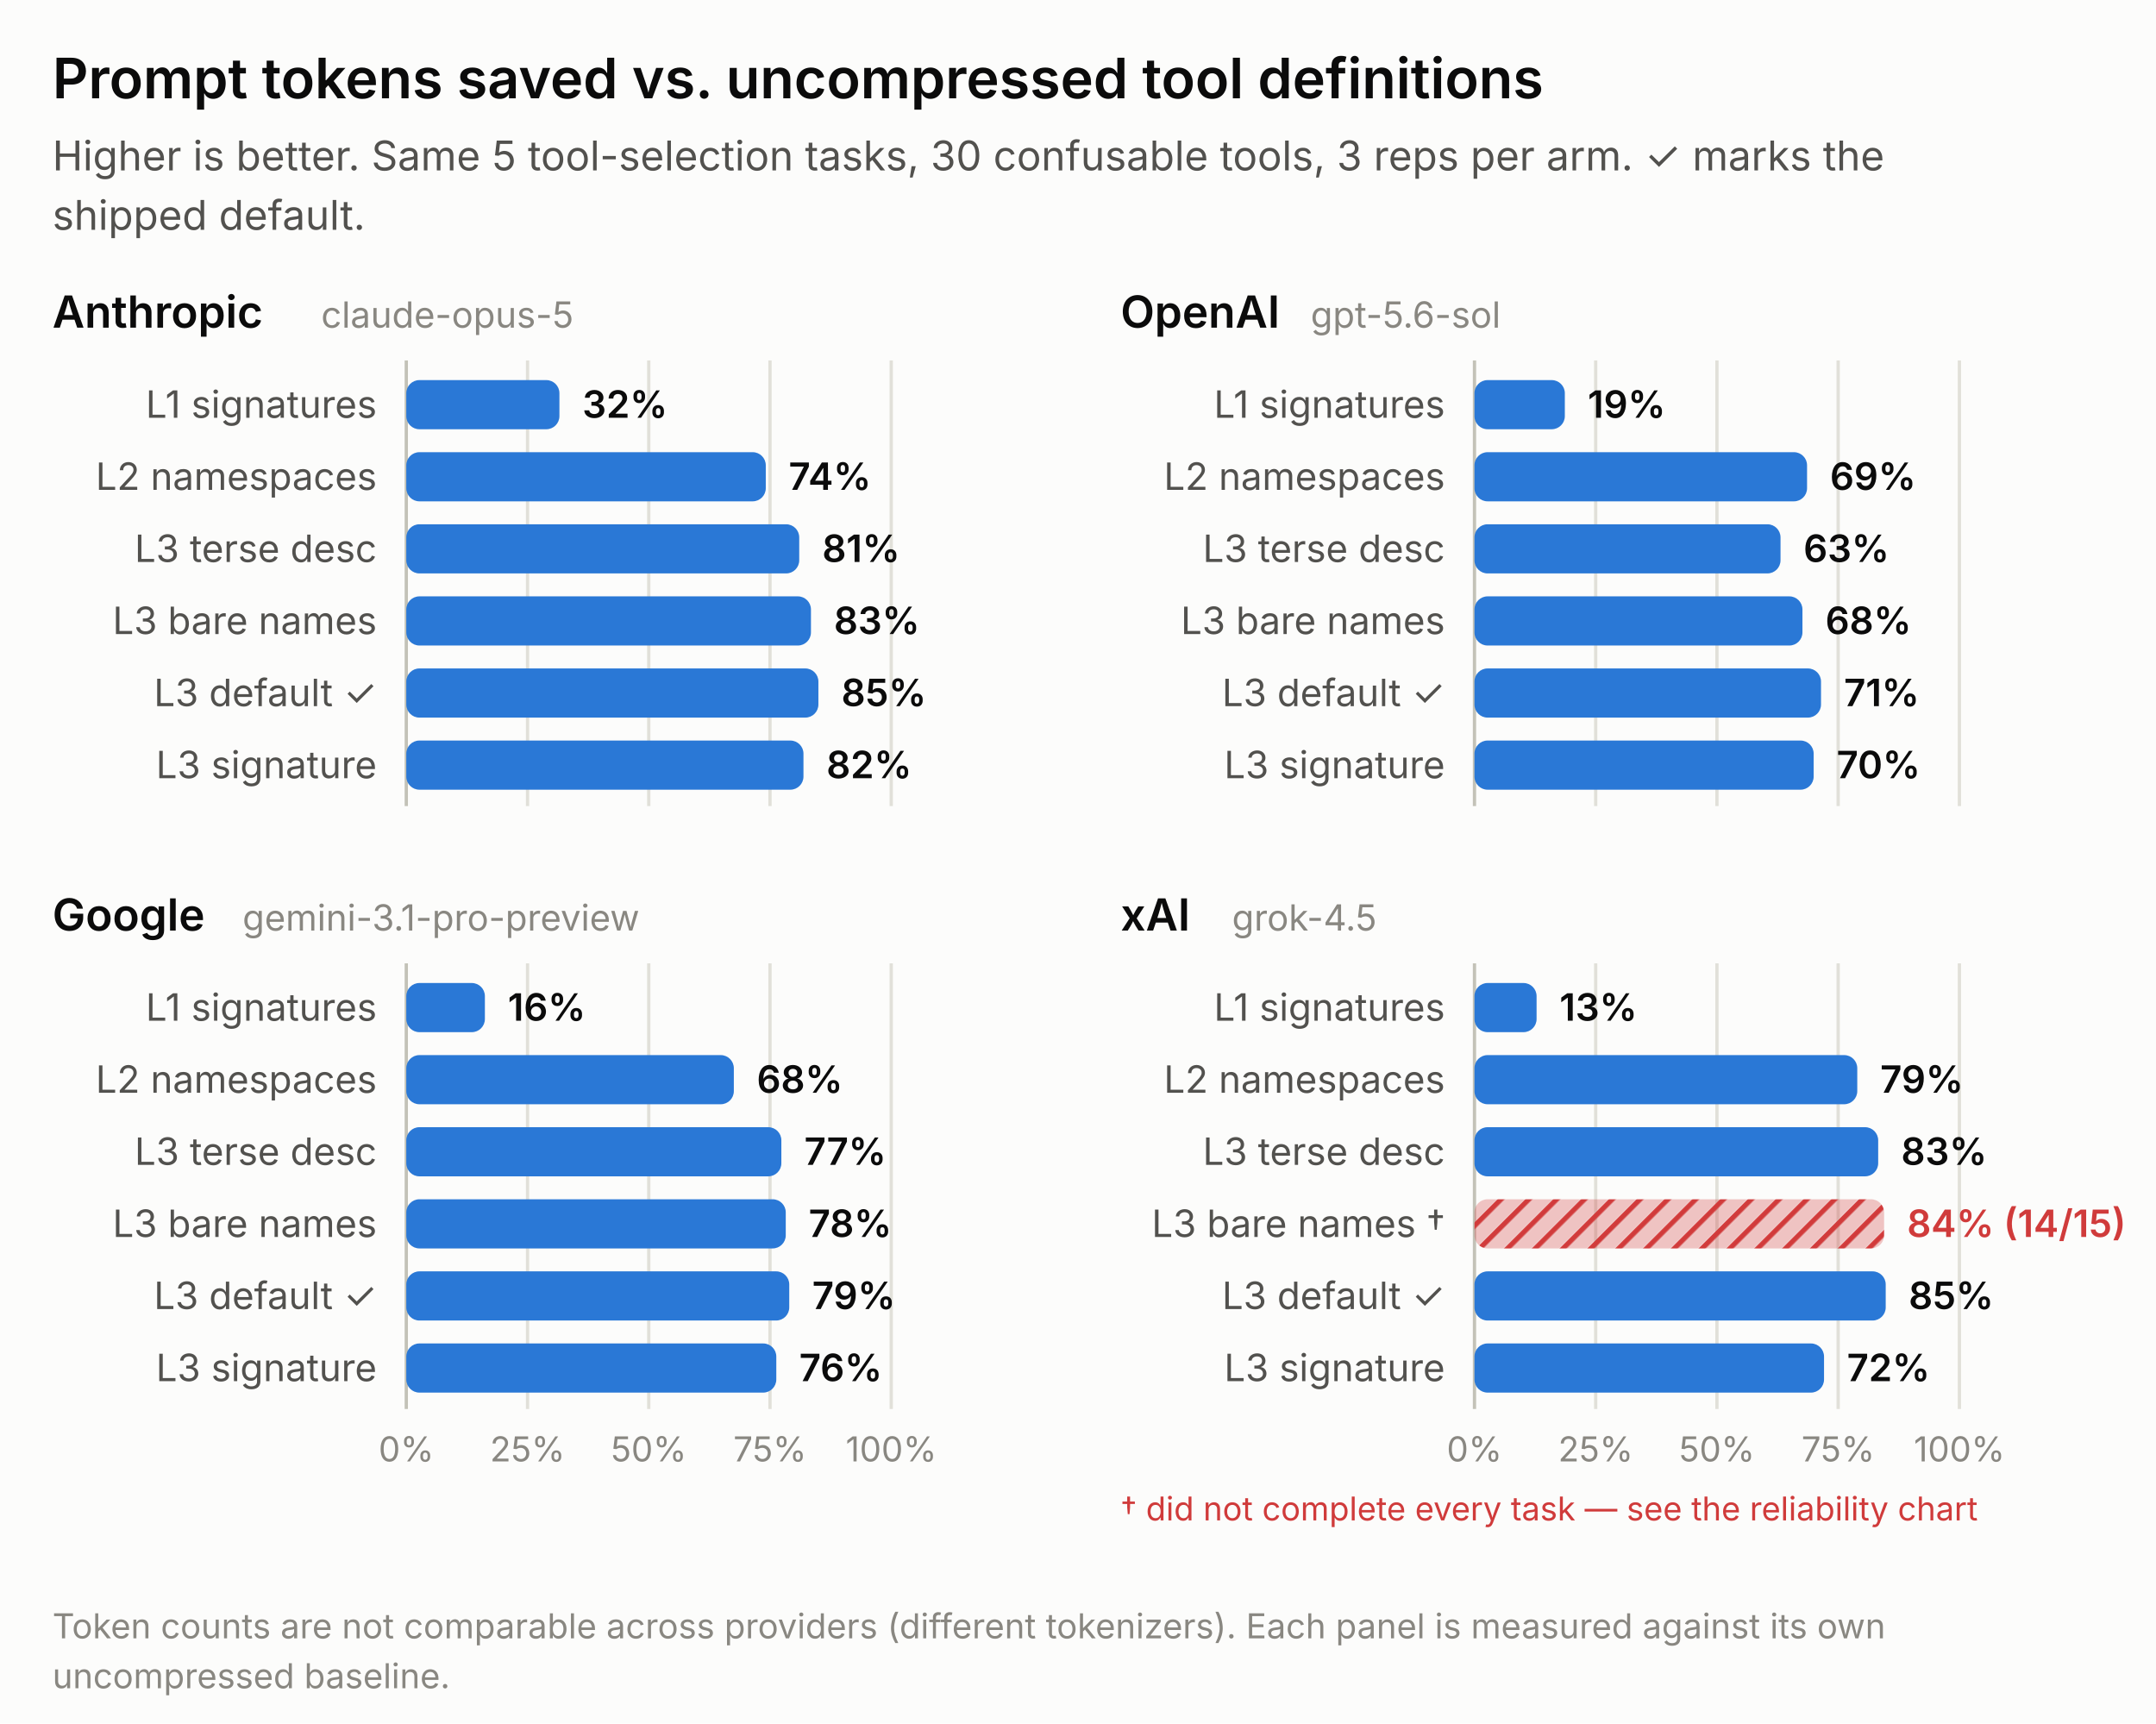
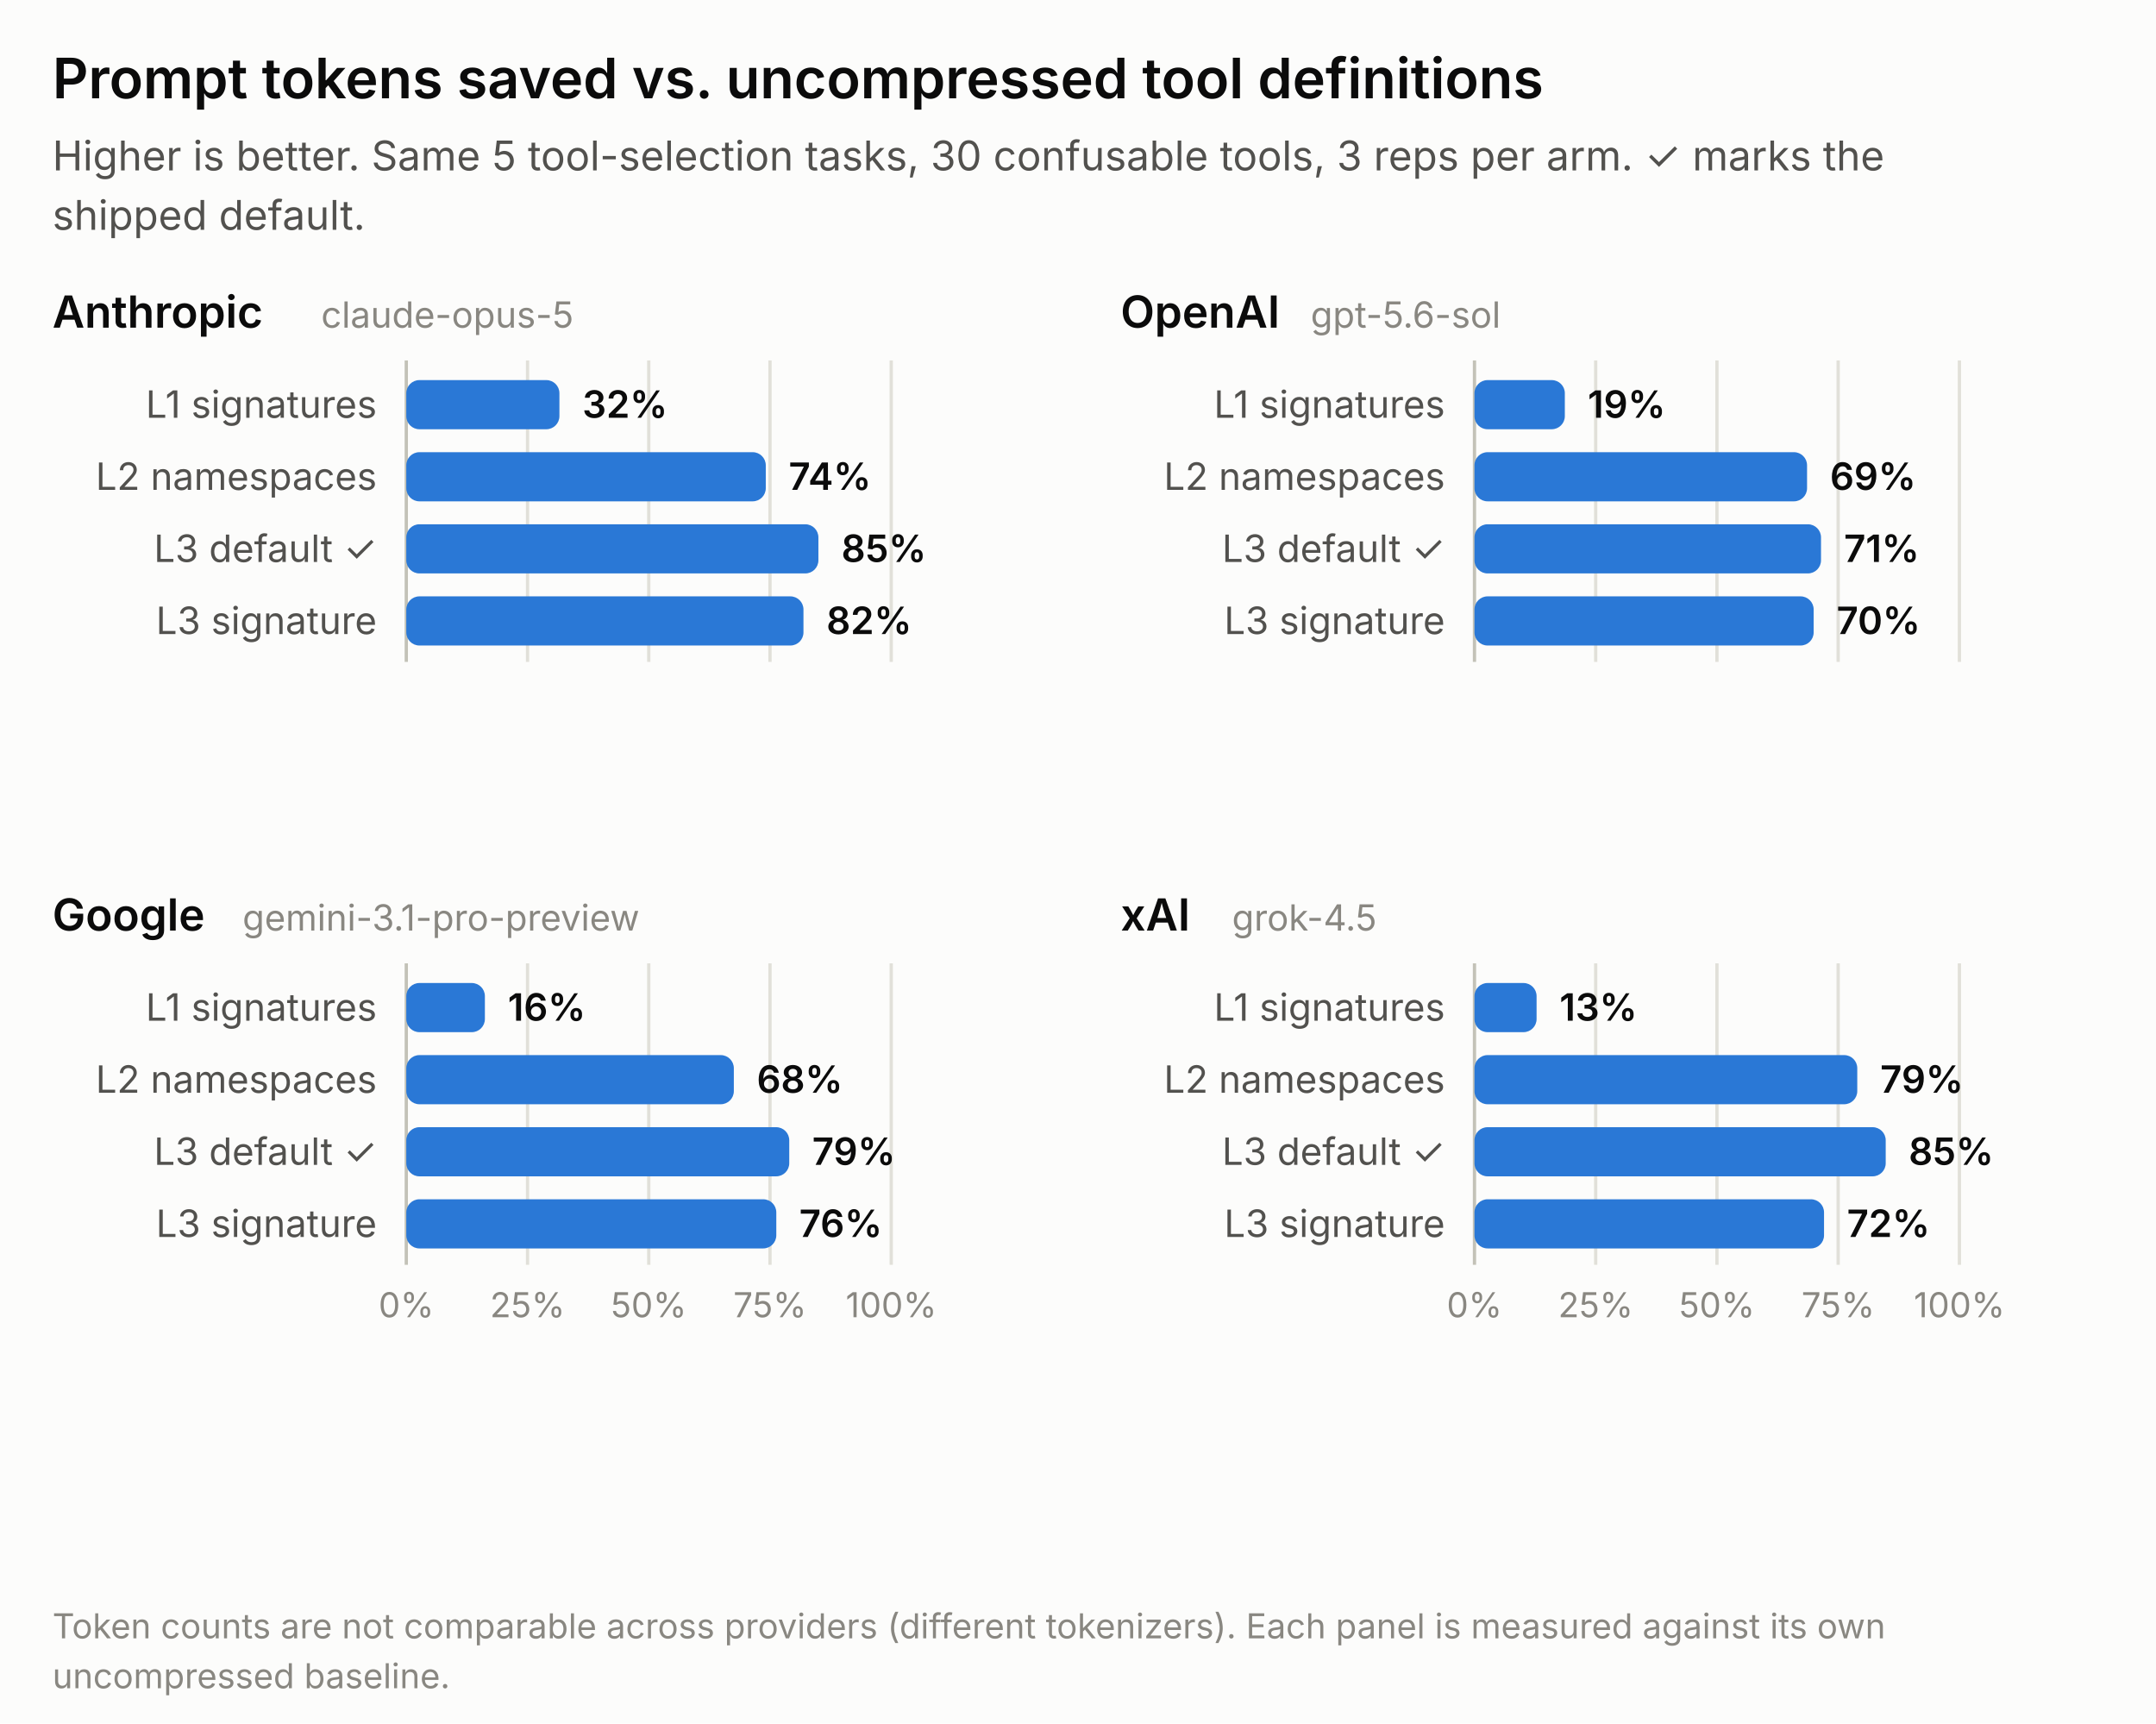
<svg xmlns="http://www.w3.org/2000/svg" width="658" height="526" viewBox="0 0 658 526" role="img" aria-label="Prompt token savings by compression level, per provider">
  <defs>
    <pattern id="hatch-fcfcfb" width="6" height="6" patternTransform="rotate(45)" patternUnits="userSpaceOnUse">
      <rect width="6" height="6" fill="#d03b3b" opacity="0.30" />
      <line x1="0" y1="0" x2="0" y2="6" stroke="#d03b3b" stroke-width="3" />
    </pattern>
  </defs>
  <rect width="658" height="526" fill="#fcfcfb" />
  <text x="16" y="30" font-family="system-ui,-apple-system,'Segoe UI',sans-serif" font-size="17" font-weight="600" fill="#0b0b0b">Prompt tokens saved vs. uncompressed tool definitions</text>
  <text x="16" y="52" font-family="system-ui,-apple-system,'Segoe UI',sans-serif" font-size="12.5" fill="#52514e">
    <tspan x="16" dy="0">Higher is better. Same 5 tool-selection tasks, 30 confusable tools, 3 reps per arm. ✓ marks the</tspan>
    <tspan x="16" dy="18.125">shipped default.</tspan>
  </text>
  <text x="16" y="100" font-family="system-ui,-apple-system,'Segoe UI',sans-serif" font-size="13.5" font-weight="600" fill="#0b0b0b">Anthropic</text>
  <text x="98" y="100" font-family="system-ui,-apple-system,'Segoe UI',sans-serif" font-size="11" fill="#898781">claude-opus-5</text>
-   <line x1="124" y1="110" x2="124" y2="246" stroke="#c3c2b7" stroke-width="1" />
-   <line x1="161" y1="110" x2="161" y2="246" stroke="#e1e0d9" stroke-width="1" />
-   <line x1="198" y1="110" x2="198" y2="246" stroke="#e1e0d9" stroke-width="1" />
-   <line x1="235" y1="110" x2="235" y2="246" stroke="#e1e0d9" stroke-width="1" />
-   <line x1="272" y1="110" x2="272" y2="246" stroke="#e1e0d9" stroke-width="1" />
+   <line x1="124" y1="110" x2="124" y2="202" stroke="#c3c2b7" stroke-width="1" />
+   <line x1="161" y1="110" x2="161" y2="202" stroke="#e1e0d9" stroke-width="1" />
+   <line x1="198" y1="110" x2="198" y2="202" stroke="#e1e0d9" stroke-width="1" />
+   <line x1="235" y1="110" x2="235" y2="202" stroke="#e1e0d9" stroke-width="1" />
+   <line x1="272" y1="110" x2="272" y2="202" stroke="#e1e0d9" stroke-width="1" />
  <text x="115" y="127.5" font-family="system-ui,-apple-system,'Segoe UI',sans-serif" font-size="11.5" fill="#52514e" text-anchor="end">L1 signatures</text>
  <rect x="124" y="116" width="46.732" height="15" rx="4" fill="#2a78d6" />
  <text x="177.732" y="127.5" font-family="system-ui,-apple-system,'Segoe UI',sans-serif" font-size="11.5" font-weight="600" fill="#0b0b0b">32%</text>
  <text x="115" y="149.5" font-family="system-ui,-apple-system,'Segoe UI',sans-serif" font-size="11.5" fill="#52514e" text-anchor="end">L2 namespaces</text>
  <rect x="124" y="138" width="109.711" height="15" rx="4" fill="#2a78d6" />
  <text x="240.711" y="149.5" font-family="system-ui,-apple-system,'Segoe UI',sans-serif" font-size="11.5" font-weight="600" fill="#0b0b0b">74%</text>
-   <text x="115" y="171.5" font-family="system-ui,-apple-system,'Segoe UI',sans-serif" font-size="11.5" fill="#52514e" text-anchor="end">L3 terse desc</text>
-   <rect x="124" y="160" width="119.922" height="15" rx="4" fill="#2a78d6" />
-   <text x="250.922" y="171.5" font-family="system-ui,-apple-system,'Segoe UI',sans-serif" font-size="11.5" font-weight="600" fill="#0b0b0b">81%</text>
-   <text x="115" y="193.5" font-family="system-ui,-apple-system,'Segoe UI',sans-serif" font-size="11.5" fill="#52514e" text-anchor="end">L3 bare names</text>
-   <rect x="124" y="182" width="123.499" height="15" rx="4" fill="#2a78d6" />
-   <text x="254.499" y="193.5" font-family="system-ui,-apple-system,'Segoe UI',sans-serif" font-size="11.5" font-weight="600" fill="#0b0b0b">83%</text>
-   <text x="115" y="215.5" font-family="system-ui,-apple-system,'Segoe UI',sans-serif" font-size="11.5" fill="#52514e" text-anchor="end">L3 default ✓</text>
-   <rect x="124" y="204" width="125.772" height="15" rx="4" fill="#2a78d6" />
-   <text x="256.772" y="215.5" font-family="system-ui,-apple-system,'Segoe UI',sans-serif" font-size="11.5" font-weight="600" fill="#0b0b0b">85%</text>
-   <text x="115" y="237.5" font-family="system-ui,-apple-system,'Segoe UI',sans-serif" font-size="11.5" fill="#52514e" text-anchor="end">L3 signature</text>
-   <rect x="124" y="226" width="121.214" height="15" rx="4" fill="#2a78d6" />
-   <text x="252.214" y="237.5" font-family="system-ui,-apple-system,'Segoe UI',sans-serif" font-size="11.5" font-weight="600" fill="#0b0b0b">82%</text>
+   <text x="115" y="171.5" font-family="system-ui,-apple-system,'Segoe UI',sans-serif" font-size="11.5" fill="#52514e" text-anchor="end">L3 default ✓</text>
+   <rect x="124" y="160" width="125.772" height="15" rx="4" fill="#2a78d6" />
+   <text x="256.772" y="171.5" font-family="system-ui,-apple-system,'Segoe UI',sans-serif" font-size="11.5" font-weight="600" fill="#0b0b0b">85%</text>
+   <text x="115" y="193.5" font-family="system-ui,-apple-system,'Segoe UI',sans-serif" font-size="11.5" fill="#52514e" text-anchor="end">L3 signature</text>
+   <rect x="124" y="182" width="121.214" height="15" rx="4" fill="#2a78d6" />
+   <text x="252.214" y="193.5" font-family="system-ui,-apple-system,'Segoe UI',sans-serif" font-size="11.5" font-weight="600" fill="#0b0b0b">82%</text>
  <text x="342" y="100" font-family="system-ui,-apple-system,'Segoe UI',sans-serif" font-size="13.5" font-weight="600" fill="#0b0b0b">OpenAI</text>
  <text x="400" y="100" font-family="system-ui,-apple-system,'Segoe UI',sans-serif" font-size="11" fill="#898781">gpt-5.6-sol</text>
-   <line x1="450" y1="110" x2="450" y2="246" stroke="#c3c2b7" stroke-width="1" />
-   <line x1="487" y1="110" x2="487" y2="246" stroke="#e1e0d9" stroke-width="1" />
-   <line x1="524" y1="110" x2="524" y2="246" stroke="#e1e0d9" stroke-width="1" />
-   <line x1="561" y1="110" x2="561" y2="246" stroke="#e1e0d9" stroke-width="1" />
-   <line x1="598" y1="110" x2="598" y2="246" stroke="#e1e0d9" stroke-width="1" />
+   <line x1="450" y1="110" x2="450" y2="202" stroke="#c3c2b7" stroke-width="1" />
+   <line x1="487" y1="110" x2="487" y2="202" stroke="#e1e0d9" stroke-width="1" />
+   <line x1="524" y1="110" x2="524" y2="202" stroke="#e1e0d9" stroke-width="1" />
+   <line x1="561" y1="110" x2="561" y2="202" stroke="#e1e0d9" stroke-width="1" />
+   <line x1="598" y1="110" x2="598" y2="202" stroke="#e1e0d9" stroke-width="1" />
  <text x="441" y="127.5" font-family="system-ui,-apple-system,'Segoe UI',sans-serif" font-size="11.5" fill="#52514e" text-anchor="end">L1 signatures</text>
  <rect x="450" y="116" width="27.578" height="15" rx="4" fill="#2a78d6" />
  <text x="484.578" y="127.5" font-family="system-ui,-apple-system,'Segoe UI',sans-serif" font-size="11.5" font-weight="600" fill="#0b0b0b">19%</text>
  <text x="441" y="149.5" font-family="system-ui,-apple-system,'Segoe UI',sans-serif" font-size="11.5" fill="#52514e" text-anchor="end">L2 namespaces</text>
  <rect x="450" y="138" width="101.503" height="15" rx="4" fill="#2a78d6" />
  <text x="558.503" y="149.5" font-family="system-ui,-apple-system,'Segoe UI',sans-serif" font-size="11.5" font-weight="600" fill="#0b0b0b">69%</text>
-   <text x="441" y="171.5" font-family="system-ui,-apple-system,'Segoe UI',sans-serif" font-size="11.5" fill="#52514e" text-anchor="end">L3 terse desc</text>
-   <rect x="450" y="160" width="93.406" height="15" rx="4" fill="#2a78d6" />
-   <text x="550.406" y="171.5" font-family="system-ui,-apple-system,'Segoe UI',sans-serif" font-size="11.5" font-weight="600" fill="#0b0b0b">63%</text>
-   <text x="441" y="193.5" font-family="system-ui,-apple-system,'Segoe UI',sans-serif" font-size="11.5" fill="#52514e" text-anchor="end">L3 bare names</text>
-   <rect x="450" y="182" width="100.097" height="15" rx="4" fill="#2a78d6" />
-   <text x="557.097" y="193.5" font-family="system-ui,-apple-system,'Segoe UI',sans-serif" font-size="11.5" font-weight="600" fill="#0b0b0b">68%</text>
-   <text x="441" y="215.5" font-family="system-ui,-apple-system,'Segoe UI',sans-serif" font-size="11.5" fill="#52514e" text-anchor="end">L3 default ✓</text>
-   <rect x="450" y="204" width="105.764" height="15" rx="4" fill="#2a78d6" />
-   <text x="562.764" y="215.5" font-family="system-ui,-apple-system,'Segoe UI',sans-serif" font-size="11.5" font-weight="600" fill="#0b0b0b">71%</text>
-   <text x="441" y="237.5" font-family="system-ui,-apple-system,'Segoe UI',sans-serif" font-size="11.5" fill="#52514e" text-anchor="end">L3 signature</text>
-   <rect x="450" y="226" width="103.52" height="15" rx="4" fill="#2a78d6" />
-   <text x="560.52" y="237.5" font-family="system-ui,-apple-system,'Segoe UI',sans-serif" font-size="11.5" font-weight="600" fill="#0b0b0b">70%</text>
+   <text x="441" y="171.5" font-family="system-ui,-apple-system,'Segoe UI',sans-serif" font-size="11.5" fill="#52514e" text-anchor="end">L3 default ✓</text>
+   <rect x="450" y="160" width="105.764" height="15" rx="4" fill="#2a78d6" />
+   <text x="562.764" y="171.5" font-family="system-ui,-apple-system,'Segoe UI',sans-serif" font-size="11.5" font-weight="600" fill="#0b0b0b">71%</text>
+   <text x="441" y="193.5" font-family="system-ui,-apple-system,'Segoe UI',sans-serif" font-size="11.5" fill="#52514e" text-anchor="end">L3 signature</text>
+   <rect x="450" y="182" width="103.52" height="15" rx="4" fill="#2a78d6" />
+   <text x="560.52" y="193.5" font-family="system-ui,-apple-system,'Segoe UI',sans-serif" font-size="11.5" font-weight="600" fill="#0b0b0b">70%</text>
  <text x="16" y="284" font-family="system-ui,-apple-system,'Segoe UI',sans-serif" font-size="13.5" font-weight="600" fill="#0b0b0b">Google</text>
  <text x="74" y="284" font-family="system-ui,-apple-system,'Segoe UI',sans-serif" font-size="11" fill="#898781">gemini-3.1-pro-preview</text>
-   <line x1="124" y1="294" x2="124" y2="430" stroke="#c3c2b7" stroke-width="1" />
-   <text x="124" y="446" font-family="system-ui,-apple-system,'Segoe UI',sans-serif" font-size="10.5" fill="#898781" text-anchor="middle">0%</text>
-   <line x1="161" y1="294" x2="161" y2="430" stroke="#e1e0d9" stroke-width="1" />
-   <text x="161" y="446" font-family="system-ui,-apple-system,'Segoe UI',sans-serif" font-size="10.5" fill="#898781" text-anchor="middle">25%</text>
-   <line x1="198" y1="294" x2="198" y2="430" stroke="#e1e0d9" stroke-width="1" />
-   <text x="198" y="446" font-family="system-ui,-apple-system,'Segoe UI',sans-serif" font-size="10.5" fill="#898781" text-anchor="middle">50%</text>
-   <line x1="235" y1="294" x2="235" y2="430" stroke="#e1e0d9" stroke-width="1" />
-   <text x="235" y="446" font-family="system-ui,-apple-system,'Segoe UI',sans-serif" font-size="10.5" fill="#898781" text-anchor="middle">75%</text>
-   <line x1="272" y1="294" x2="272" y2="430" stroke="#e1e0d9" stroke-width="1" />
-   <text x="272" y="446" font-family="system-ui,-apple-system,'Segoe UI',sans-serif" font-size="10.5" fill="#898781" text-anchor="middle">100%</text>
+   <line x1="124" y1="294" x2="124" y2="386" stroke="#c3c2b7" stroke-width="1" />
+   <text x="124" y="402" font-family="system-ui,-apple-system,'Segoe UI',sans-serif" font-size="10.5" fill="#898781" text-anchor="middle">0%</text>
+   <line x1="161" y1="294" x2="161" y2="386" stroke="#e1e0d9" stroke-width="1" />
+   <text x="161" y="402" font-family="system-ui,-apple-system,'Segoe UI',sans-serif" font-size="10.5" fill="#898781" text-anchor="middle">25%</text>
+   <line x1="198" y1="294" x2="198" y2="386" stroke="#e1e0d9" stroke-width="1" />
+   <text x="198" y="402" font-family="system-ui,-apple-system,'Segoe UI',sans-serif" font-size="10.5" fill="#898781" text-anchor="middle">50%</text>
+   <line x1="235" y1="294" x2="235" y2="386" stroke="#e1e0d9" stroke-width="1" />
+   <text x="235" y="402" font-family="system-ui,-apple-system,'Segoe UI',sans-serif" font-size="10.5" fill="#898781" text-anchor="middle">75%</text>
+   <line x1="272" y1="294" x2="272" y2="386" stroke="#e1e0d9" stroke-width="1" />
+   <text x="272" y="402" font-family="system-ui,-apple-system,'Segoe UI',sans-serif" font-size="10.5" fill="#898781" text-anchor="middle">100%</text>
  <text x="115" y="311.5" font-family="system-ui,-apple-system,'Segoe UI',sans-serif" font-size="11.5" fill="#52514e" text-anchor="end">L1 signatures</text>
  <rect x="124" y="300" width="23.984" height="15" rx="4" fill="#2a78d6" />
  <text x="154.984" y="311.5" font-family="system-ui,-apple-system,'Segoe UI',sans-serif" font-size="11.5" font-weight="600" fill="#0b0b0b">16%</text>
  <text x="115" y="333.5" font-family="system-ui,-apple-system,'Segoe UI',sans-serif" font-size="11.5" fill="#52514e" text-anchor="end">L2 namespaces</text>
  <rect x="124" y="322" width="99.964" height="15" rx="4" fill="#2a78d6" />
  <text x="230.964" y="333.5" font-family="system-ui,-apple-system,'Segoe UI',sans-serif" font-size="11.5" font-weight="600" fill="#0b0b0b">68%</text>
-   <text x="115" y="355.5" font-family="system-ui,-apple-system,'Segoe UI',sans-serif" font-size="11.5" fill="#52514e" text-anchor="end">L3 terse desc</text>
-   <rect x="124" y="344" width="114.465" height="15" rx="4" fill="#2a78d6" />
-   <text x="245.465" y="355.5" font-family="system-ui,-apple-system,'Segoe UI',sans-serif" font-size="11.5" font-weight="600" fill="#0b0b0b">77%</text>
-   <text x="115" y="377.5" font-family="system-ui,-apple-system,'Segoe UI',sans-serif" font-size="11.5" fill="#52514e" text-anchor="end">L3 bare names</text>
-   <rect x="124" y="366" width="115.809" height="15" rx="4" fill="#2a78d6" />
-   <text x="246.809" y="377.5" font-family="system-ui,-apple-system,'Segoe UI',sans-serif" font-size="11.5" font-weight="600" fill="#0b0b0b">78%</text>
-   <text x="115" y="399.5" font-family="system-ui,-apple-system,'Segoe UI',sans-serif" font-size="11.5" fill="#52514e" text-anchor="end">L3 default ✓</text>
-   <rect x="124" y="388" width="116.877" height="15" rx="4" fill="#2a78d6" />
-   <text x="247.877" y="399.5" font-family="system-ui,-apple-system,'Segoe UI',sans-serif" font-size="11.5" font-weight="600" fill="#0b0b0b">79%</text>
-   <text x="115" y="421.5" font-family="system-ui,-apple-system,'Segoe UI',sans-serif" font-size="11.5" fill="#52514e" text-anchor="end">L3 signature</text>
-   <rect x="124" y="410" width="112.923" height="15" rx="4" fill="#2a78d6" />
-   <text x="243.923" y="421.5" font-family="system-ui,-apple-system,'Segoe UI',sans-serif" font-size="11.5" font-weight="600" fill="#0b0b0b">76%</text>
+   <text x="115" y="355.5" font-family="system-ui,-apple-system,'Segoe UI',sans-serif" font-size="11.5" fill="#52514e" text-anchor="end">L3 default ✓</text>
+   <rect x="124" y="344" width="116.877" height="15" rx="4" fill="#2a78d6" />
+   <text x="247.877" y="355.5" font-family="system-ui,-apple-system,'Segoe UI',sans-serif" font-size="11.5" font-weight="600" fill="#0b0b0b">79%</text>
+   <text x="115" y="377.5" font-family="system-ui,-apple-system,'Segoe UI',sans-serif" font-size="11.5" fill="#52514e" text-anchor="end">L3 signature</text>
+   <rect x="124" y="366" width="112.923" height="15" rx="4" fill="#2a78d6" />
+   <text x="243.923" y="377.5" font-family="system-ui,-apple-system,'Segoe UI',sans-serif" font-size="11.5" font-weight="600" fill="#0b0b0b">76%</text>
  <text x="342" y="284" font-family="system-ui,-apple-system,'Segoe UI',sans-serif" font-size="13.5" font-weight="600" fill="#0b0b0b">xAI</text>
  <text x="376" y="284" font-family="system-ui,-apple-system,'Segoe UI',sans-serif" font-size="11" fill="#898781">grok-4.5</text>
-   <line x1="450" y1="294" x2="450" y2="430" stroke="#c3c2b7" stroke-width="1" />
-   <text x="450" y="446" font-family="system-ui,-apple-system,'Segoe UI',sans-serif" font-size="10.5" fill="#898781" text-anchor="middle">0%</text>
-   <line x1="487" y1="294" x2="487" y2="430" stroke="#e1e0d9" stroke-width="1" />
-   <text x="487" y="446" font-family="system-ui,-apple-system,'Segoe UI',sans-serif" font-size="10.5" fill="#898781" text-anchor="middle">25%</text>
-   <line x1="524" y1="294" x2="524" y2="430" stroke="#e1e0d9" stroke-width="1" />
-   <text x="524" y="446" font-family="system-ui,-apple-system,'Segoe UI',sans-serif" font-size="10.5" fill="#898781" text-anchor="middle">50%</text>
-   <line x1="561" y1="294" x2="561" y2="430" stroke="#e1e0d9" stroke-width="1" />
-   <text x="561" y="446" font-family="system-ui,-apple-system,'Segoe UI',sans-serif" font-size="10.5" fill="#898781" text-anchor="middle">75%</text>
-   <line x1="598" y1="294" x2="598" y2="430" stroke="#e1e0d9" stroke-width="1" />
-   <text x="598" y="446" font-family="system-ui,-apple-system,'Segoe UI',sans-serif" font-size="10.5" fill="#898781" text-anchor="middle">100%</text>
+   <line x1="450" y1="294" x2="450" y2="386" stroke="#c3c2b7" stroke-width="1" />
+   <text x="450" y="402" font-family="system-ui,-apple-system,'Segoe UI',sans-serif" font-size="10.5" fill="#898781" text-anchor="middle">0%</text>
+   <line x1="487" y1="294" x2="487" y2="386" stroke="#e1e0d9" stroke-width="1" />
+   <text x="487" y="402" font-family="system-ui,-apple-system,'Segoe UI',sans-serif" font-size="10.5" fill="#898781" text-anchor="middle">25%</text>
+   <line x1="524" y1="294" x2="524" y2="386" stroke="#e1e0d9" stroke-width="1" />
+   <text x="524" y="402" font-family="system-ui,-apple-system,'Segoe UI',sans-serif" font-size="10.5" fill="#898781" text-anchor="middle">50%</text>
+   <line x1="561" y1="294" x2="561" y2="386" stroke="#e1e0d9" stroke-width="1" />
+   <text x="561" y="402" font-family="system-ui,-apple-system,'Segoe UI',sans-serif" font-size="10.5" fill="#898781" text-anchor="middle">75%</text>
+   <line x1="598" y1="294" x2="598" y2="386" stroke="#e1e0d9" stroke-width="1" />
+   <text x="598" y="402" font-family="system-ui,-apple-system,'Segoe UI',sans-serif" font-size="10.5" fill="#898781" text-anchor="middle">100%</text>
  <text x="441" y="311.5" font-family="system-ui,-apple-system,'Segoe UI',sans-serif" font-size="11.5" fill="#52514e" text-anchor="end">L1 signatures</text>
  <rect x="450" y="300" width="18.958" height="15" rx="4" fill="#2a78d6" />
  <text x="475.958" y="311.5" font-family="system-ui,-apple-system,'Segoe UI',sans-serif" font-size="11.5" font-weight="600" fill="#0b0b0b">13%</text>
  <text x="441" y="333.5" font-family="system-ui,-apple-system,'Segoe UI',sans-serif" font-size="11.5" fill="#52514e" text-anchor="end">L2 namespaces</text>
  <rect x="450" y="322" width="116.829" height="15" rx="4" fill="#2a78d6" />
  <text x="573.829" y="333.5" font-family="system-ui,-apple-system,'Segoe UI',sans-serif" font-size="11.5" font-weight="600" fill="#0b0b0b">79%</text>
-   <text x="441" y="355.5" font-family="system-ui,-apple-system,'Segoe UI',sans-serif" font-size="11.5" fill="#52514e" text-anchor="end">L3 terse desc</text>
-   <rect x="450" y="344" width="123.213" height="15" rx="4" fill="#2a78d6" />
-   <text x="580.213" y="355.5" font-family="system-ui,-apple-system,'Segoe UI',sans-serif" font-size="11.5" font-weight="600" fill="#0b0b0b">83%</text>
-   <text x="441" y="377.5" font-family="system-ui,-apple-system,'Segoe UI',sans-serif" font-size="11.5" fill="#52514e" text-anchor="end">L3 bare names †</text>
-   <rect x="450" y="366" width="125.017" height="15" rx="4" fill="url(#hatch-fcfcfb)" />
-   <text x="582.017" y="377.5" font-family="system-ui,-apple-system,'Segoe UI',sans-serif" font-size="11.5" font-weight="600" fill="#d03b3b">84% (14/15)</text>
-   <text x="441" y="399.5" font-family="system-ui,-apple-system,'Segoe UI',sans-serif" font-size="11.5" fill="#52514e" text-anchor="end">L3 default ✓</text>
-   <rect x="450" y="388" width="125.51" height="15" rx="4" fill="#2a78d6" />
-   <text x="582.51" y="399.5" font-family="system-ui,-apple-system,'Segoe UI',sans-serif" font-size="11.5" font-weight="600" fill="#0b0b0b">85%</text>
-   <text x="441" y="421.5" font-family="system-ui,-apple-system,'Segoe UI',sans-serif" font-size="11.5" fill="#52514e" text-anchor="end">L3 signature</text>
-   <rect x="450" y="410" width="106.685" height="15" rx="4" fill="#2a78d6" />
-   <text x="563.685" y="421.5" font-family="system-ui,-apple-system,'Segoe UI',sans-serif" font-size="11.5" font-weight="600" fill="#0b0b0b">72%</text>
-   <text x="342" y="464" font-family="system-ui,-apple-system,'Segoe UI',sans-serif" font-size="10" fill="#d03b3b">† did not complete every task — see the reliability chart</text>
+   <text x="441" y="355.5" font-family="system-ui,-apple-system,'Segoe UI',sans-serif" font-size="11.5" fill="#52514e" text-anchor="end">L3 default ✓</text>
+   <rect x="450" y="344" width="125.51" height="15" rx="4" fill="#2a78d6" />
+   <text x="582.51" y="355.5" font-family="system-ui,-apple-system,'Segoe UI',sans-serif" font-size="11.5" font-weight="600" fill="#0b0b0b">85%</text>
+   <text x="441" y="377.5" font-family="system-ui,-apple-system,'Segoe UI',sans-serif" font-size="11.5" fill="#52514e" text-anchor="end">L3 signature</text>
+   <rect x="450" y="366" width="106.685" height="15" rx="4" fill="#2a78d6" />
+   <text x="563.685" y="377.5" font-family="system-ui,-apple-system,'Segoe UI',sans-serif" font-size="11.5" font-weight="600" fill="#0b0b0b">72%</text>
  <text x="16" y="500" font-family="system-ui,-apple-system,'Segoe UI',sans-serif" font-size="10.5" fill="#898781">
    <tspan x="16" dy="0">Token counts are not comparable across providers (different tokenizers). Each panel is measured against its own</tspan>
    <tspan x="16" dy="15.225">uncompressed baseline.</tspan>
  </text>
</svg>
